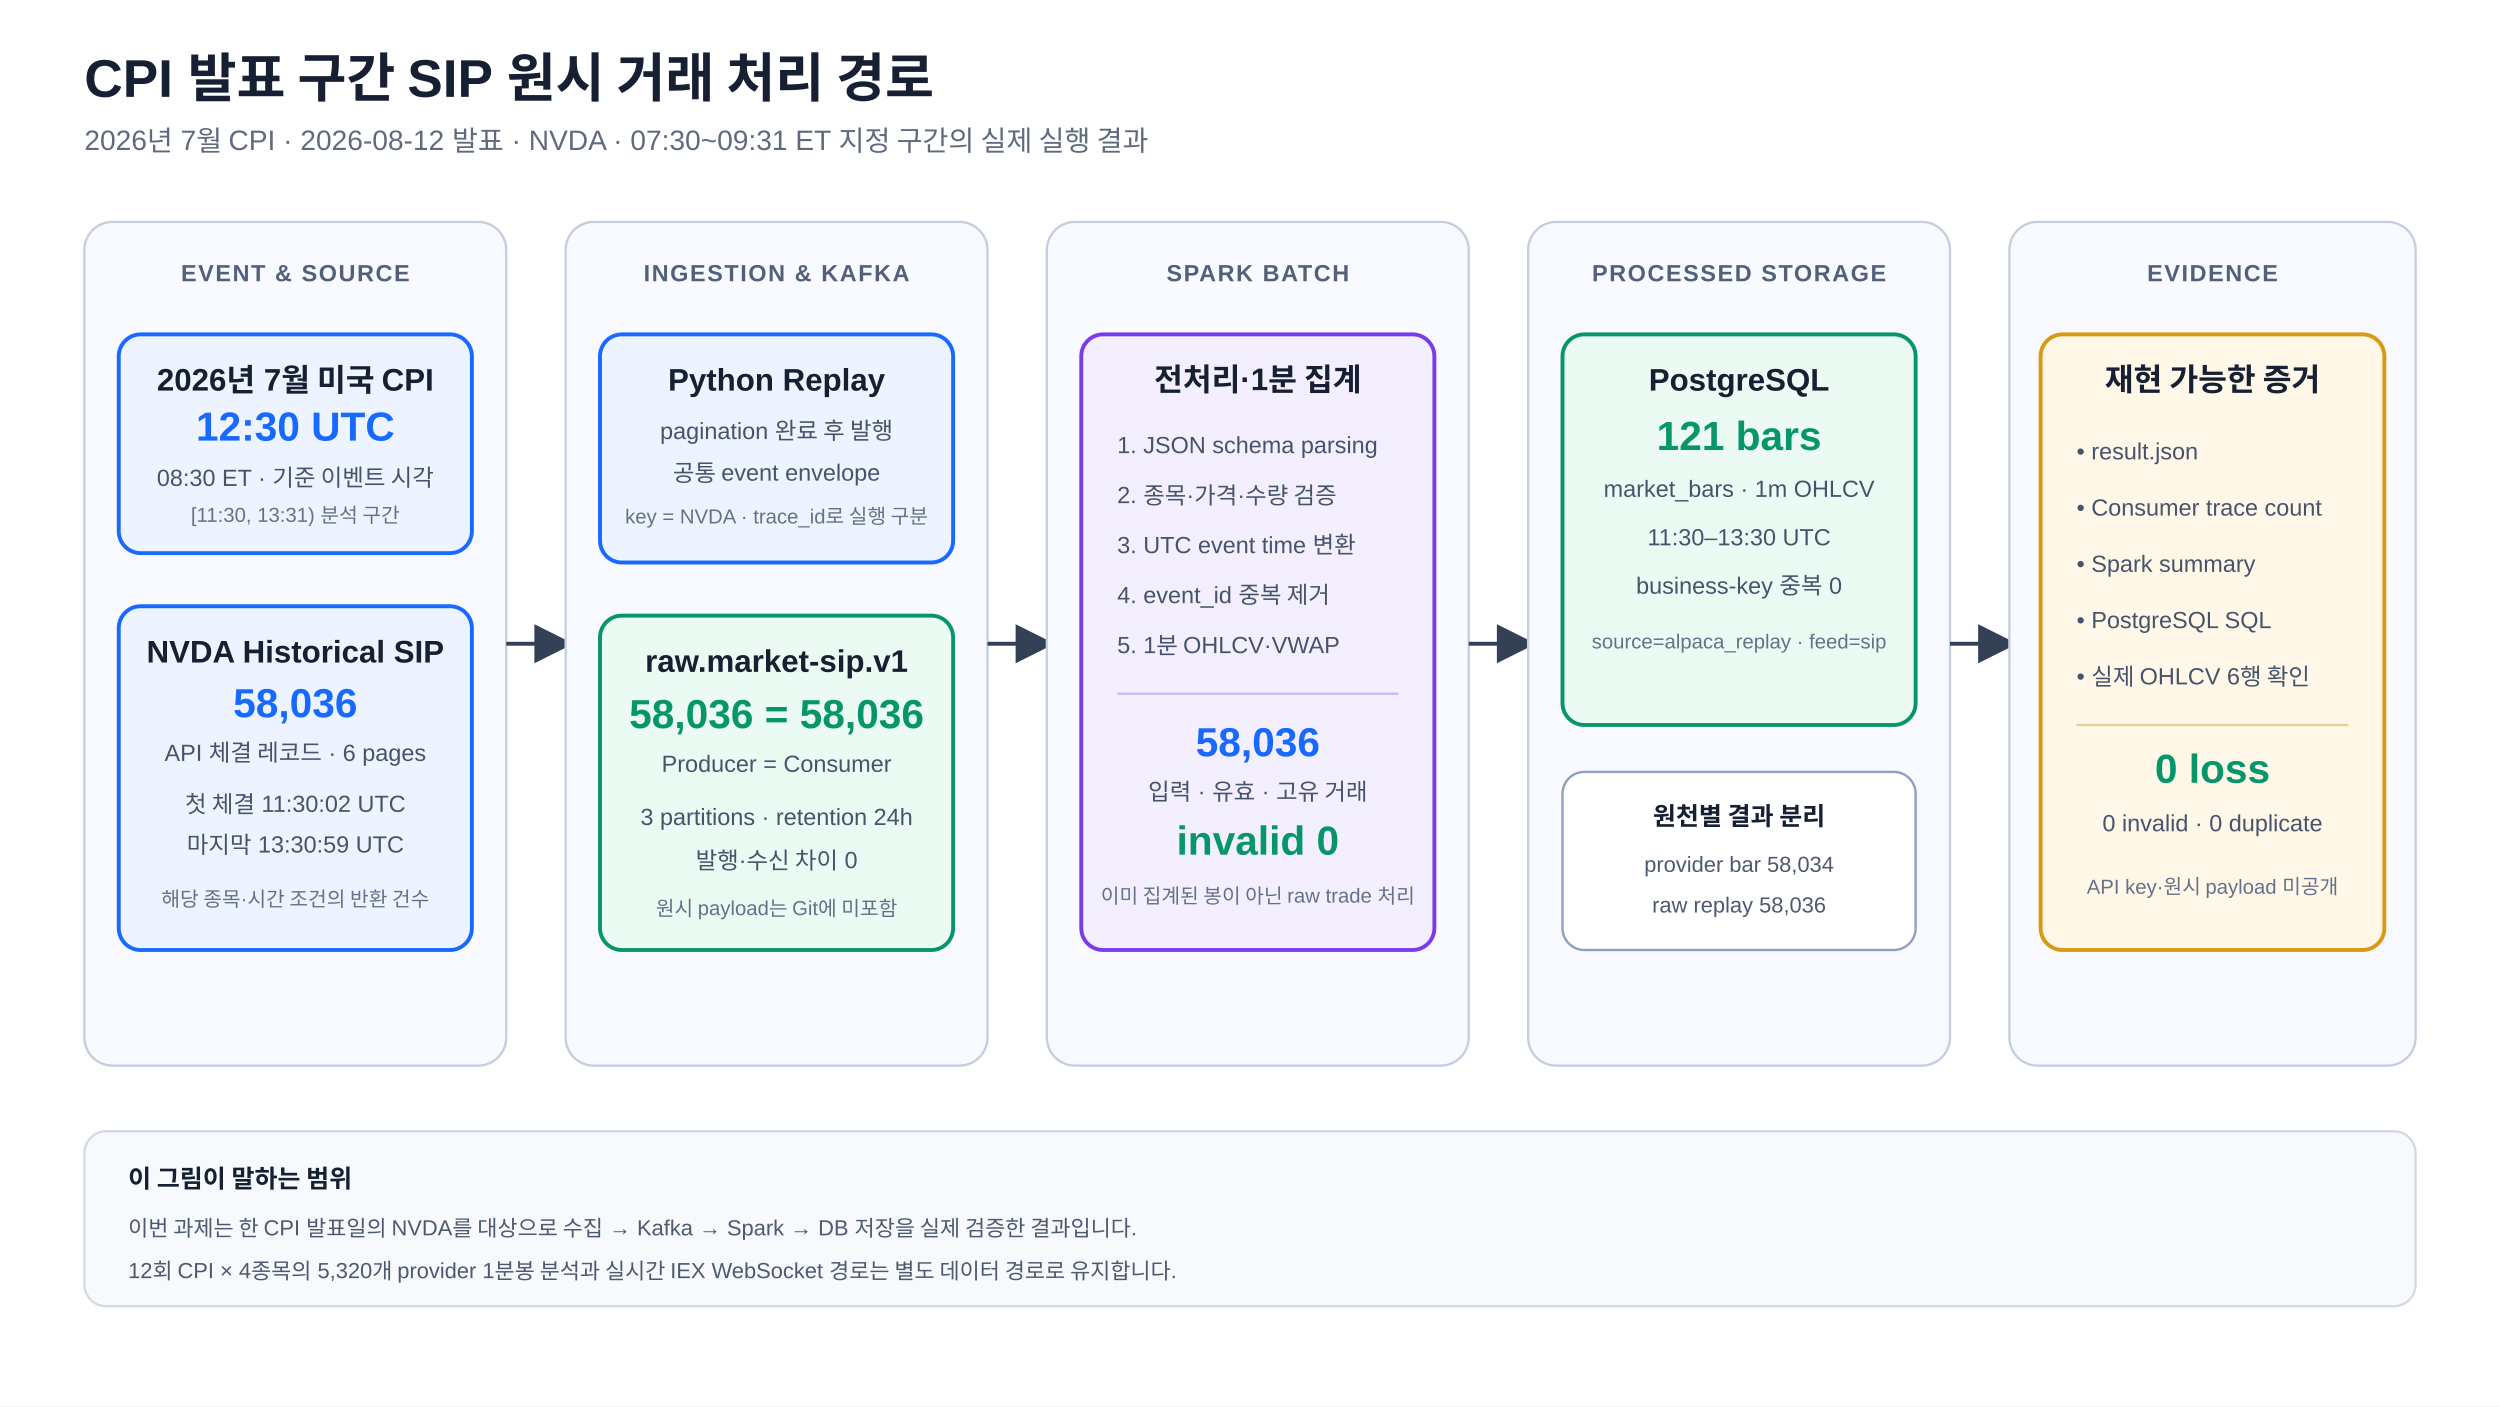
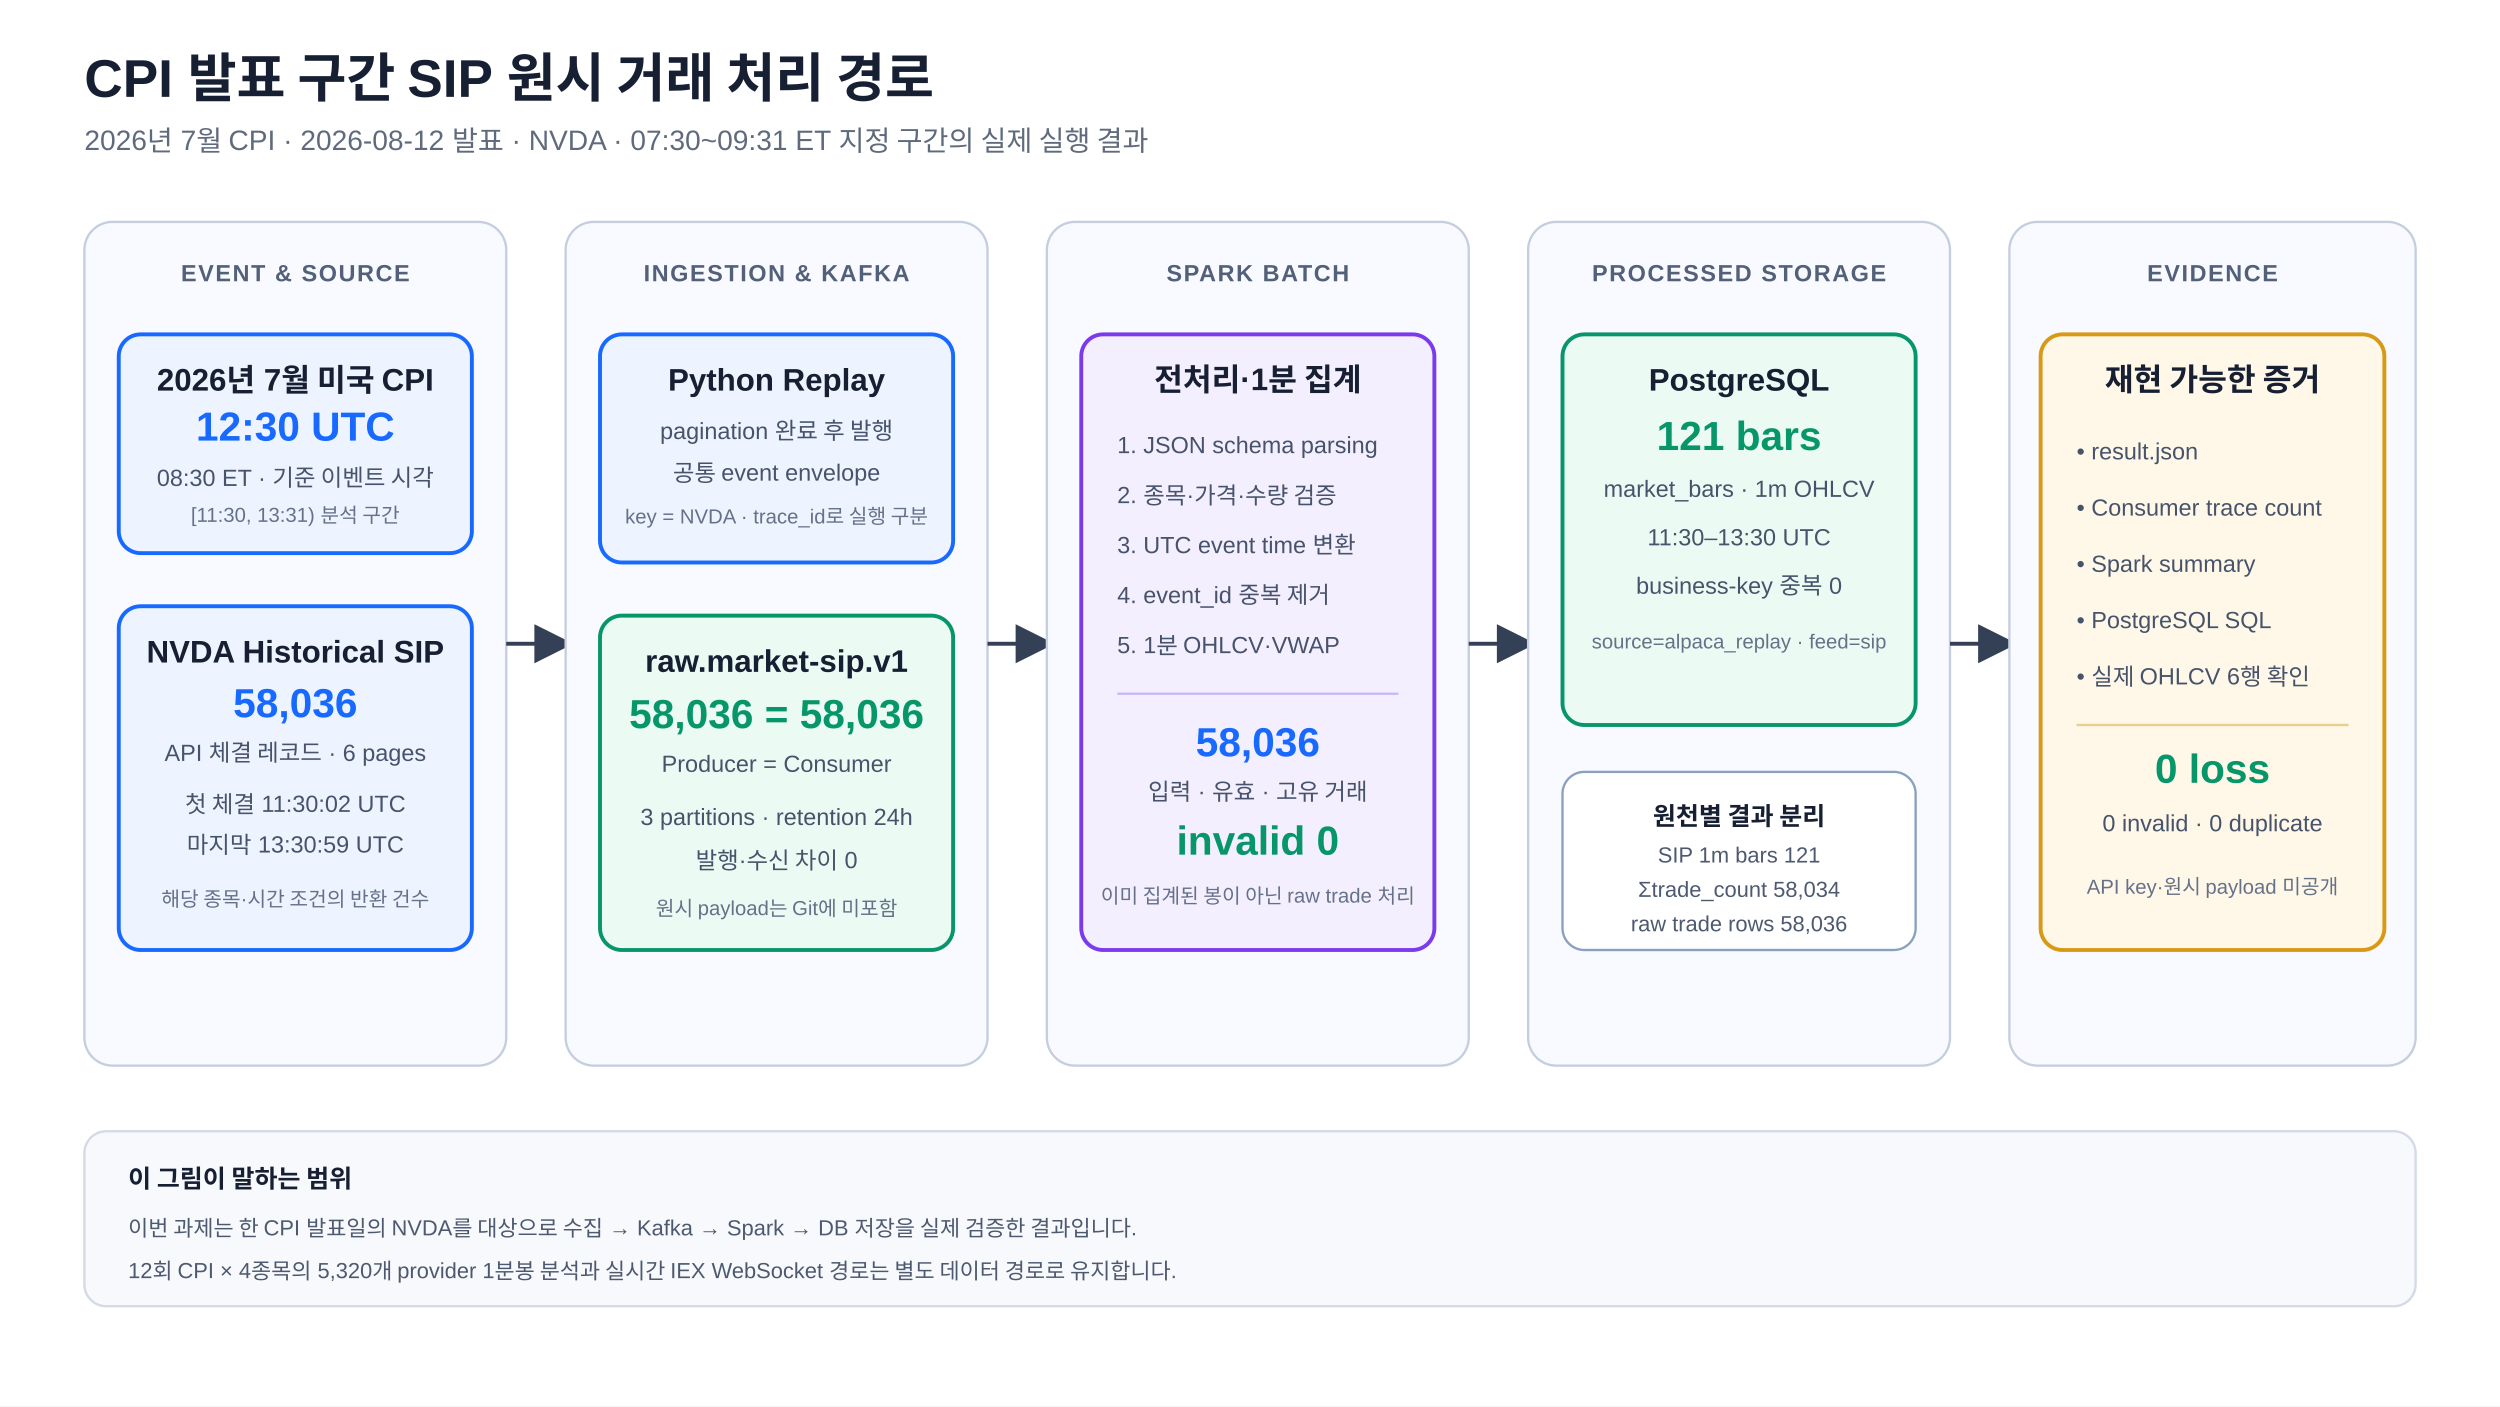
<svg xmlns="http://www.w3.org/2000/svg" width="1600" height="900" viewBox="0 0 1600 900">
  <defs>
    <style>
      .title { font: 700 34px Arial, sans-serif; fill: #172033; }
      .subtitle { font: 400 18px Arial, sans-serif; fill: #5f6b7d; }
      .stage { font: 700 15px Arial, sans-serif; fill: #536079; letter-spacing: 1px; }
      .box-title { font: 700 20px Arial, sans-serif; fill: #172033; }
      .box-copy { font: 400 15px Arial, sans-serif; fill: #46536a; }
      .metric { font: 700 26px Arial, sans-serif; fill: #1769ff; }
      .metric-green { font: 700 26px Arial, sans-serif; fill: #079669; }
      .small { font: 400 13px Arial, sans-serif; fill: #657188; }
      .note-title { font: 700 16px Arial, sans-serif; fill: #172033; }
      .note { font: 400 14px Arial, sans-serif; fill: #4d596f; }
      .lane { fill: #f8faff; stroke: #c5cede; stroke-width: 1.5; }
      .source { fill: #edf4ff; stroke: #1769ff; stroke-width: 2.5; }
      .stored { fill: #ebfbf4; stroke: #079669; stroke-width: 2.5; }
      .process { fill: #f4efff; stroke: #7c3aed; stroke-width: 2.5; }
      .evidence { fill: #fff8e8; stroke: #d89914; stroke-width: 2.5; }
      .arrow { stroke: #344056; stroke-width: 2.5; fill: none; marker-end: url(#arrow); }
    </style>
    <marker id="arrow" markerWidth="10" markerHeight="10" refX="8" refY="5" orient="auto" markerUnits="strokeWidth">
      <path d="M0,0 L10,5 L0,10 z" fill="#344056" />
    </marker>
  </defs>
  <rect width="1600" height="900" fill="#ffffff" />
  <text x="54" y="62" class="title">CPI 발표 구간 SIP 원시 거래 처리 경로</text>
  <text x="54" y="96" class="subtitle">2026년 7월 CPI · 2026-08-12 발표 · NVDA · 07:30~09:31 ET 지정 구간의 실제 실행 결과</text>
  <g transform="translate(54,142)">
    <rect width="270" height="540" rx="18" class="lane" />
    <text x="135" y="38" text-anchor="middle" class="stage">EVENT &amp; SOURCE</text>
    <rect x="22" y="72" width="226" height="140" rx="14" class="source" />
    <text x="135" y="108" text-anchor="middle" class="box-title">2026년 7월 미국 CPI</text>
    <text x="135" y="140" text-anchor="middle" class="metric">12:30 UTC</text>
    <text x="135" y="169" text-anchor="middle" class="box-copy">08:30 ET · 기준 이벤트 시각</text>
    <text x="135" y="192" text-anchor="middle" class="small">[11:30, 13:31) 분석 구간</text>
    <rect x="22" y="246" width="226" height="220" rx="14" class="source" />
    <text x="135" y="282" text-anchor="middle" class="box-title">NVDA Historical SIP</text>
    <text x="135" y="317" text-anchor="middle" class="metric">58,036</text>
    <text x="135" y="345" text-anchor="middle" class="box-copy">API 체결 레코드 · 6 pages</text>
    <text x="135" y="378" text-anchor="middle" class="box-copy">첫 체결 11:30:02 UTC</text>
    <text x="135" y="404" text-anchor="middle" class="box-copy">마지막 13:30:59 UTC</text>
    <text x="135" y="438" text-anchor="middle" class="small">해당 종목·시간 조건의 반환 건수</text>
  </g>
  <path d="M324 412 L362 412" class="arrow" />
  <g transform="translate(362,142)">
    <rect width="270" height="540" rx="18" class="lane" />
    <text x="135" y="38" text-anchor="middle" class="stage">INGESTION &amp; KAFKA</text>
    <rect x="22" y="72" width="226" height="146" rx="14" class="source" />
    <text x="135" y="108" text-anchor="middle" class="box-title">Python Replay</text>
    <text x="135" y="139" text-anchor="middle" class="box-copy">pagination 완료 후 발행</text>
    <text x="135" y="166" text-anchor="middle" class="box-copy">공통 event envelope</text>
    <text x="135" y="193" text-anchor="middle" class="small">key = NVDA · trace_id로 실행 구분</text>
    <rect x="22" y="252" width="226" height="214" rx="14" class="stored" />
    <text x="135" y="288" text-anchor="middle" class="box-title">raw.market-sip.v1</text>
    <text x="135" y="324" text-anchor="middle" class="metric-green">58,036 = 58,036</text>
    <text x="135" y="352" text-anchor="middle" class="box-copy">Producer = Consumer</text>
    <text x="135" y="386" text-anchor="middle" class="box-copy">3 partitions · retention 24h</text>
    <text x="135" y="414" text-anchor="middle" class="box-copy">발행·수신 차이 0</text>
    <text x="135" y="444" text-anchor="middle" class="small">원시 payload는 Git에 미포함</text>
  </g>
  <path d="M632 412 L670 412" class="arrow" />
  <g transform="translate(670,142)">
    <rect width="270" height="540" rx="18" class="lane" />
    <text x="135" y="38" text-anchor="middle" class="stage">SPARK BATCH</text>
    <rect x="22" y="72" width="226" height="394" rx="14" class="process" />
    <text x="135" y="108" text-anchor="middle" class="box-title">전처리·1분 집계</text>
    <text x="45" y="148" class="box-copy">1. JSON schema parsing</text>
    <text x="45" y="180" class="box-copy">2. 종목·가격·수량 검증</text>
    <text x="45" y="212" class="box-copy">3. UTC event time 변환</text>
    <text x="45" y="244" class="box-copy">4. event_id 중복 제거</text>
    <text x="45" y="276" class="box-copy">5. 1분 OHLCV·VWAP</text>
    <line x1="45" y1="302" x2="225" y2="302" stroke="#c9b8f7" stroke-width="1.5" />
    <text x="135" y="342" text-anchor="middle" class="metric">58,036</text>
    <text x="135" y="370" text-anchor="middle" class="box-copy">입력 · 유효 · 고유 거래</text>
    <text x="135" y="405" text-anchor="middle" class="metric-green">invalid 0</text>
    <text x="135" y="436" text-anchor="middle" class="small">이미 집계된 봉이 아닌 raw trade 처리</text>
  </g>
  <path d="M940 412 L978 412" class="arrow" />
  <g transform="translate(978,142)">
    <rect width="270" height="540" rx="18" class="lane" />
    <text x="135" y="38" text-anchor="middle" class="stage">PROCESSED STORAGE</text>
    <rect x="22" y="72" width="226" height="250" rx="14" class="stored" />
    <text x="135" y="108" text-anchor="middle" class="box-title">PostgreSQL</text>
    <text x="135" y="146" text-anchor="middle" class="metric-green">121 bars</text>
    <text x="135" y="176" text-anchor="middle" class="box-copy">market_bars · 1m OHLCV</text>
    <text x="135" y="207" text-anchor="middle" class="box-copy">11:30–13:30 UTC</text>
    <text x="135" y="238" text-anchor="middle" class="box-copy">business-key 중복 0</text>
    <text x="135" y="273" text-anchor="middle" class="small">source=alpaca_replay · feed=sip</text>
    <rect x="22" y="352" width="226" height="114" rx="14" fill="#ffffff" stroke="#8aa0bd" stroke-width="1.5" />
    <text x="135" y="386" text-anchor="middle" class="note-title">원천별 결과 분리</text>
-     <text x="135" y="416" text-anchor="middle" class="note">provider bar 58,034</text>
-     <text x="135" y="442" text-anchor="middle" class="note">raw replay 58,036</text>
+     <text x="135" y="410" text-anchor="middle" class="note">SIP 1m bars 121</text>
+     <text x="135" y="432" text-anchor="middle" class="note">Σtrade_count 58,034</text>
+     <text x="135" y="454" text-anchor="middle" class="note">raw trade rows 58,036</text>
  </g>
  <path d="M1248 412 L1286 412" class="arrow" />
  <g transform="translate(1286,142)">
    <rect width="260" height="540" rx="18" class="lane" />
    <text x="130" y="38" text-anchor="middle" class="stage">EVIDENCE</text>
    <rect x="20" y="72" width="220" height="394" rx="14" class="evidence" />
    <text x="130" y="108" text-anchor="middle" class="box-title">재현 가능한 증거</text>
    <text x="43" y="152" class="box-copy">• result.json</text>
    <text x="43" y="188" class="box-copy">• Consumer trace count</text>
    <text x="43" y="224" class="box-copy">• Spark summary</text>
    <text x="43" y="260" class="box-copy">• PostgreSQL SQL</text>
    <text x="43" y="296" class="box-copy">• 실제 OHLCV 6행 확인</text>
    <line x1="43" y1="322" x2="217" y2="322" stroke="#e8cf91" stroke-width="1.5" />
    <text x="130" y="359" text-anchor="middle" class="metric-green">0 loss</text>
    <text x="130" y="390" text-anchor="middle" class="box-copy">0 invalid · 0 duplicate</text>
    <text x="130" y="430" text-anchor="middle" class="small">API key·원시 payload 미공개</text>
  </g>
  <rect x="54" y="724" width="1492" height="112" rx="14" fill="#f7f9fc" stroke="#d3dae6" stroke-width="1.5" />
  <text x="82" y="760" class="note-title">이 그림이 말하는 범위</text>
  <text x="82" y="791" class="note">이번 과제는 한 CPI 발표일의 NVDA를 대상으로 수집 → Kafka → Spark → DB 저장을 실제 검증한 결과입니다.</text>
  <text x="82" y="818" class="note">12회 CPI × 4종목의 5,320개 provider 1분봉 분석과 실시간 IEX WebSocket 경로는 별도 데이터 경로로 유지합니다.</text>
</svg>
